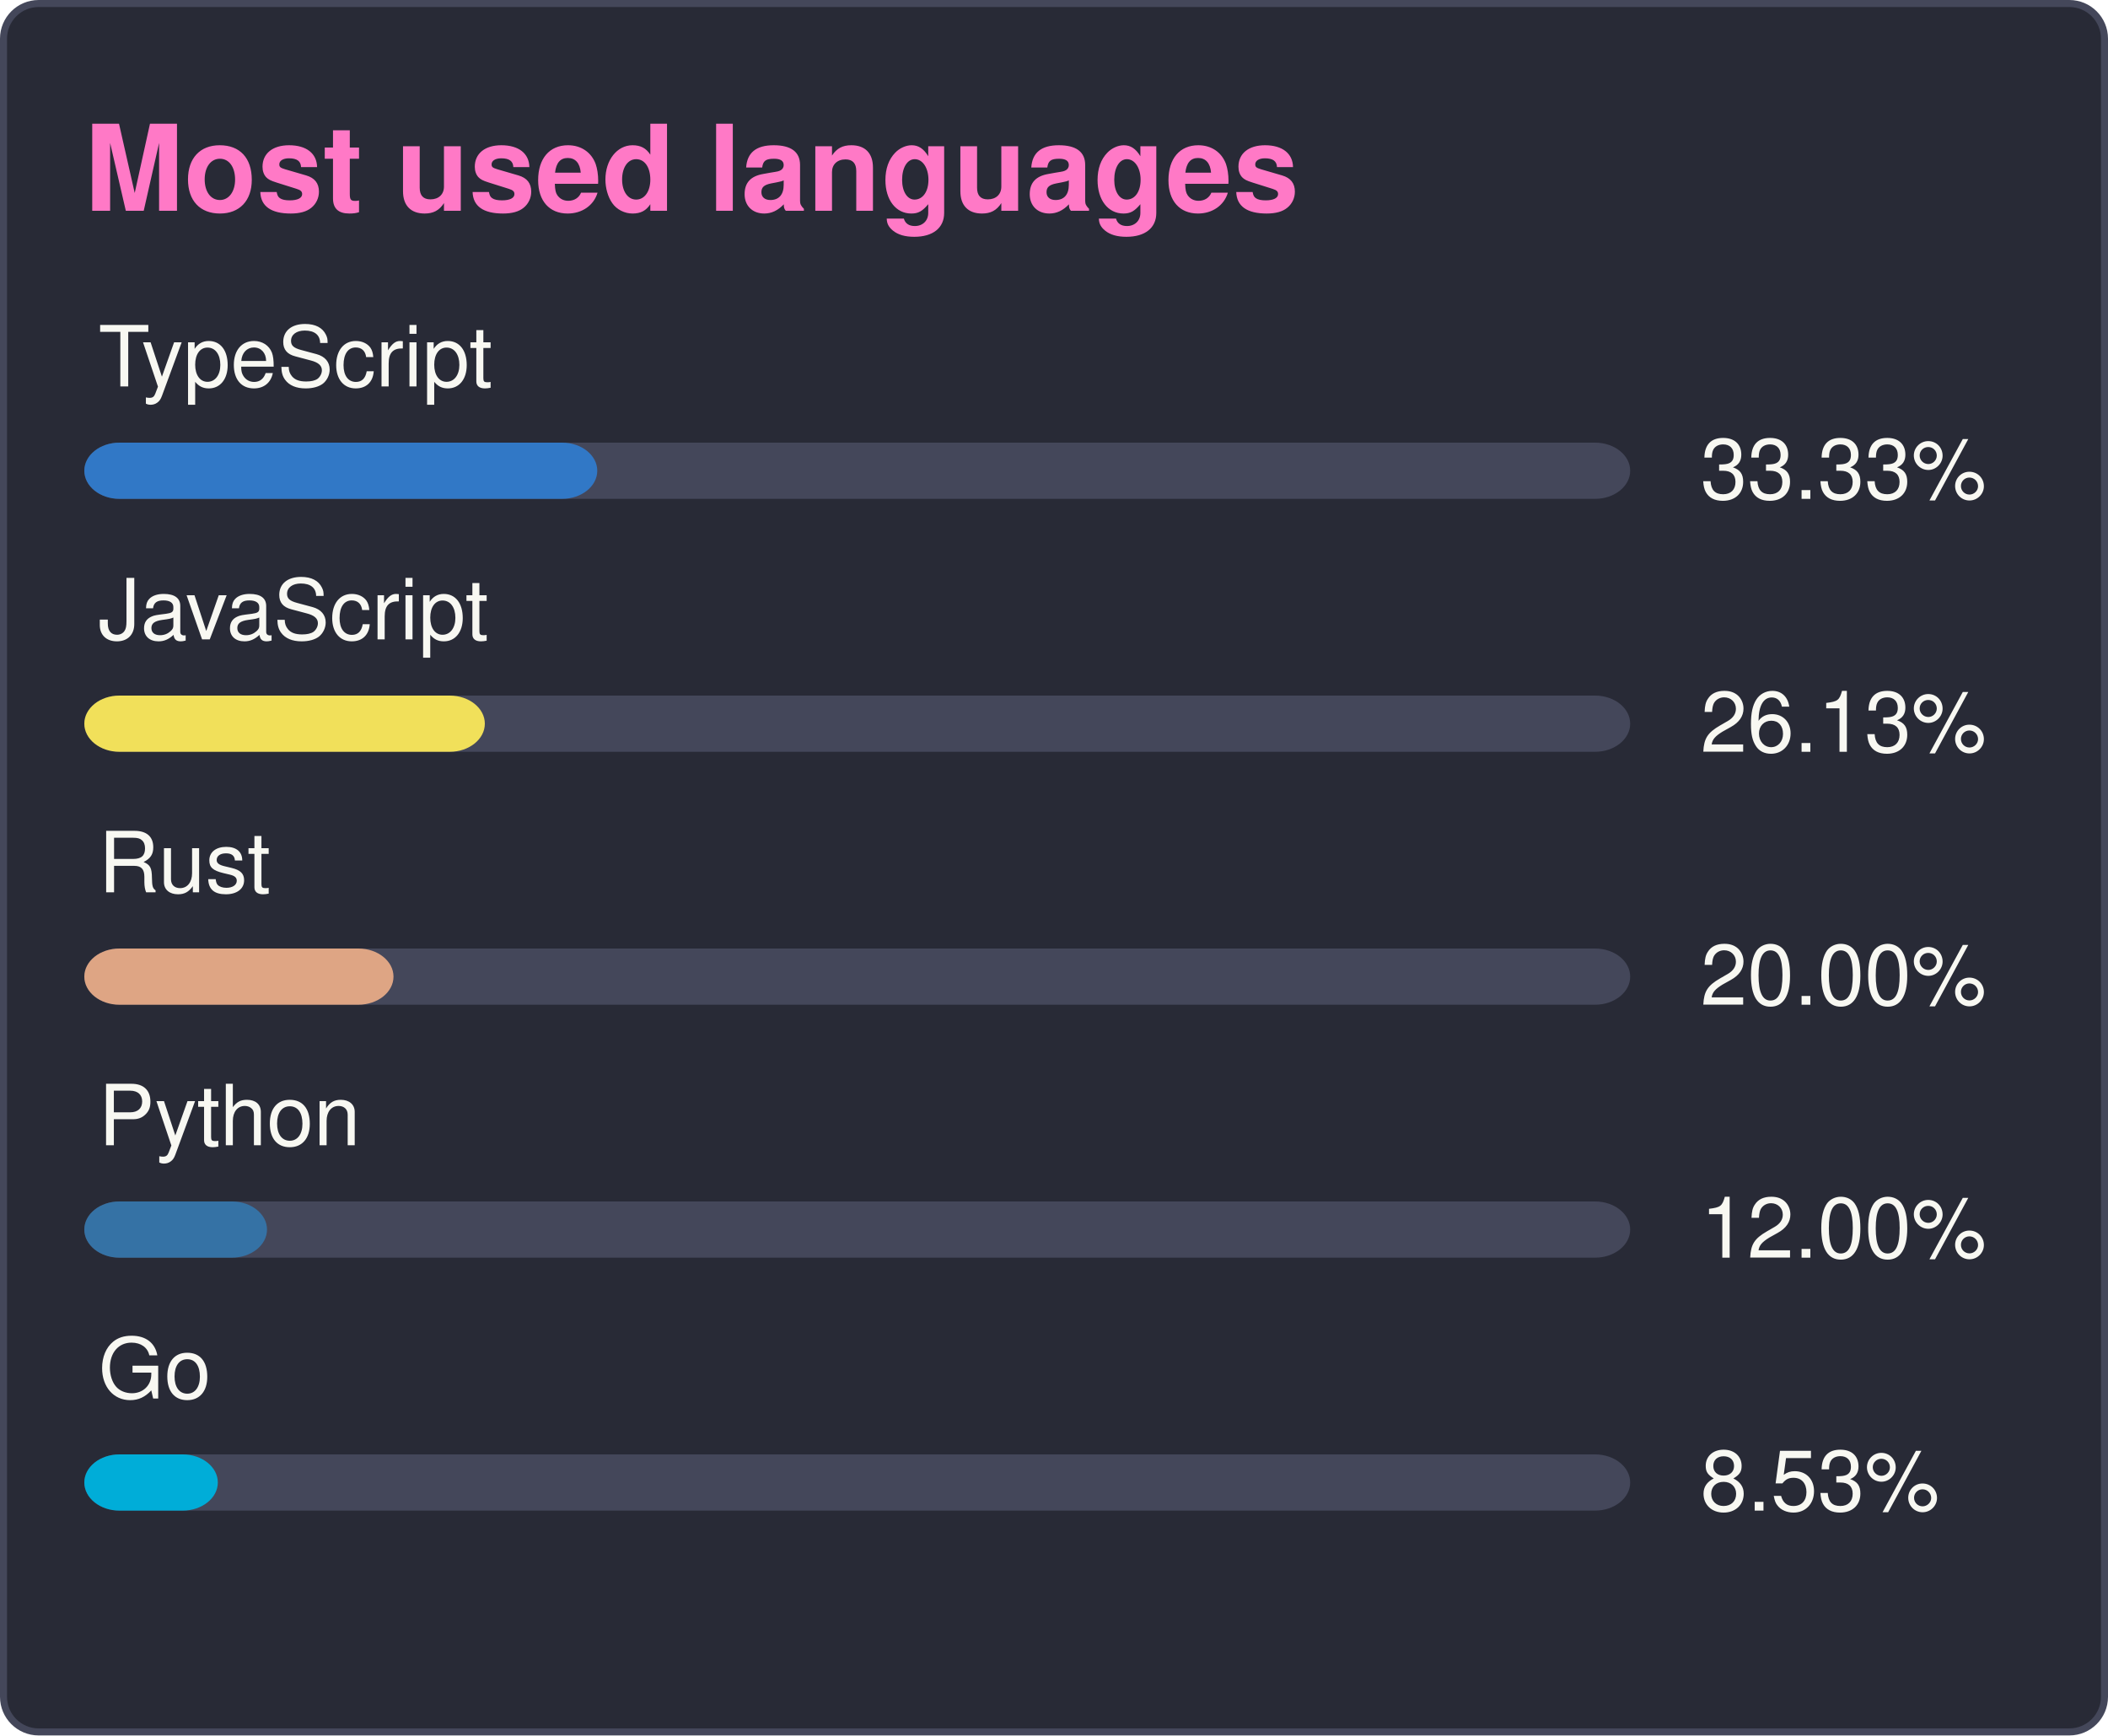
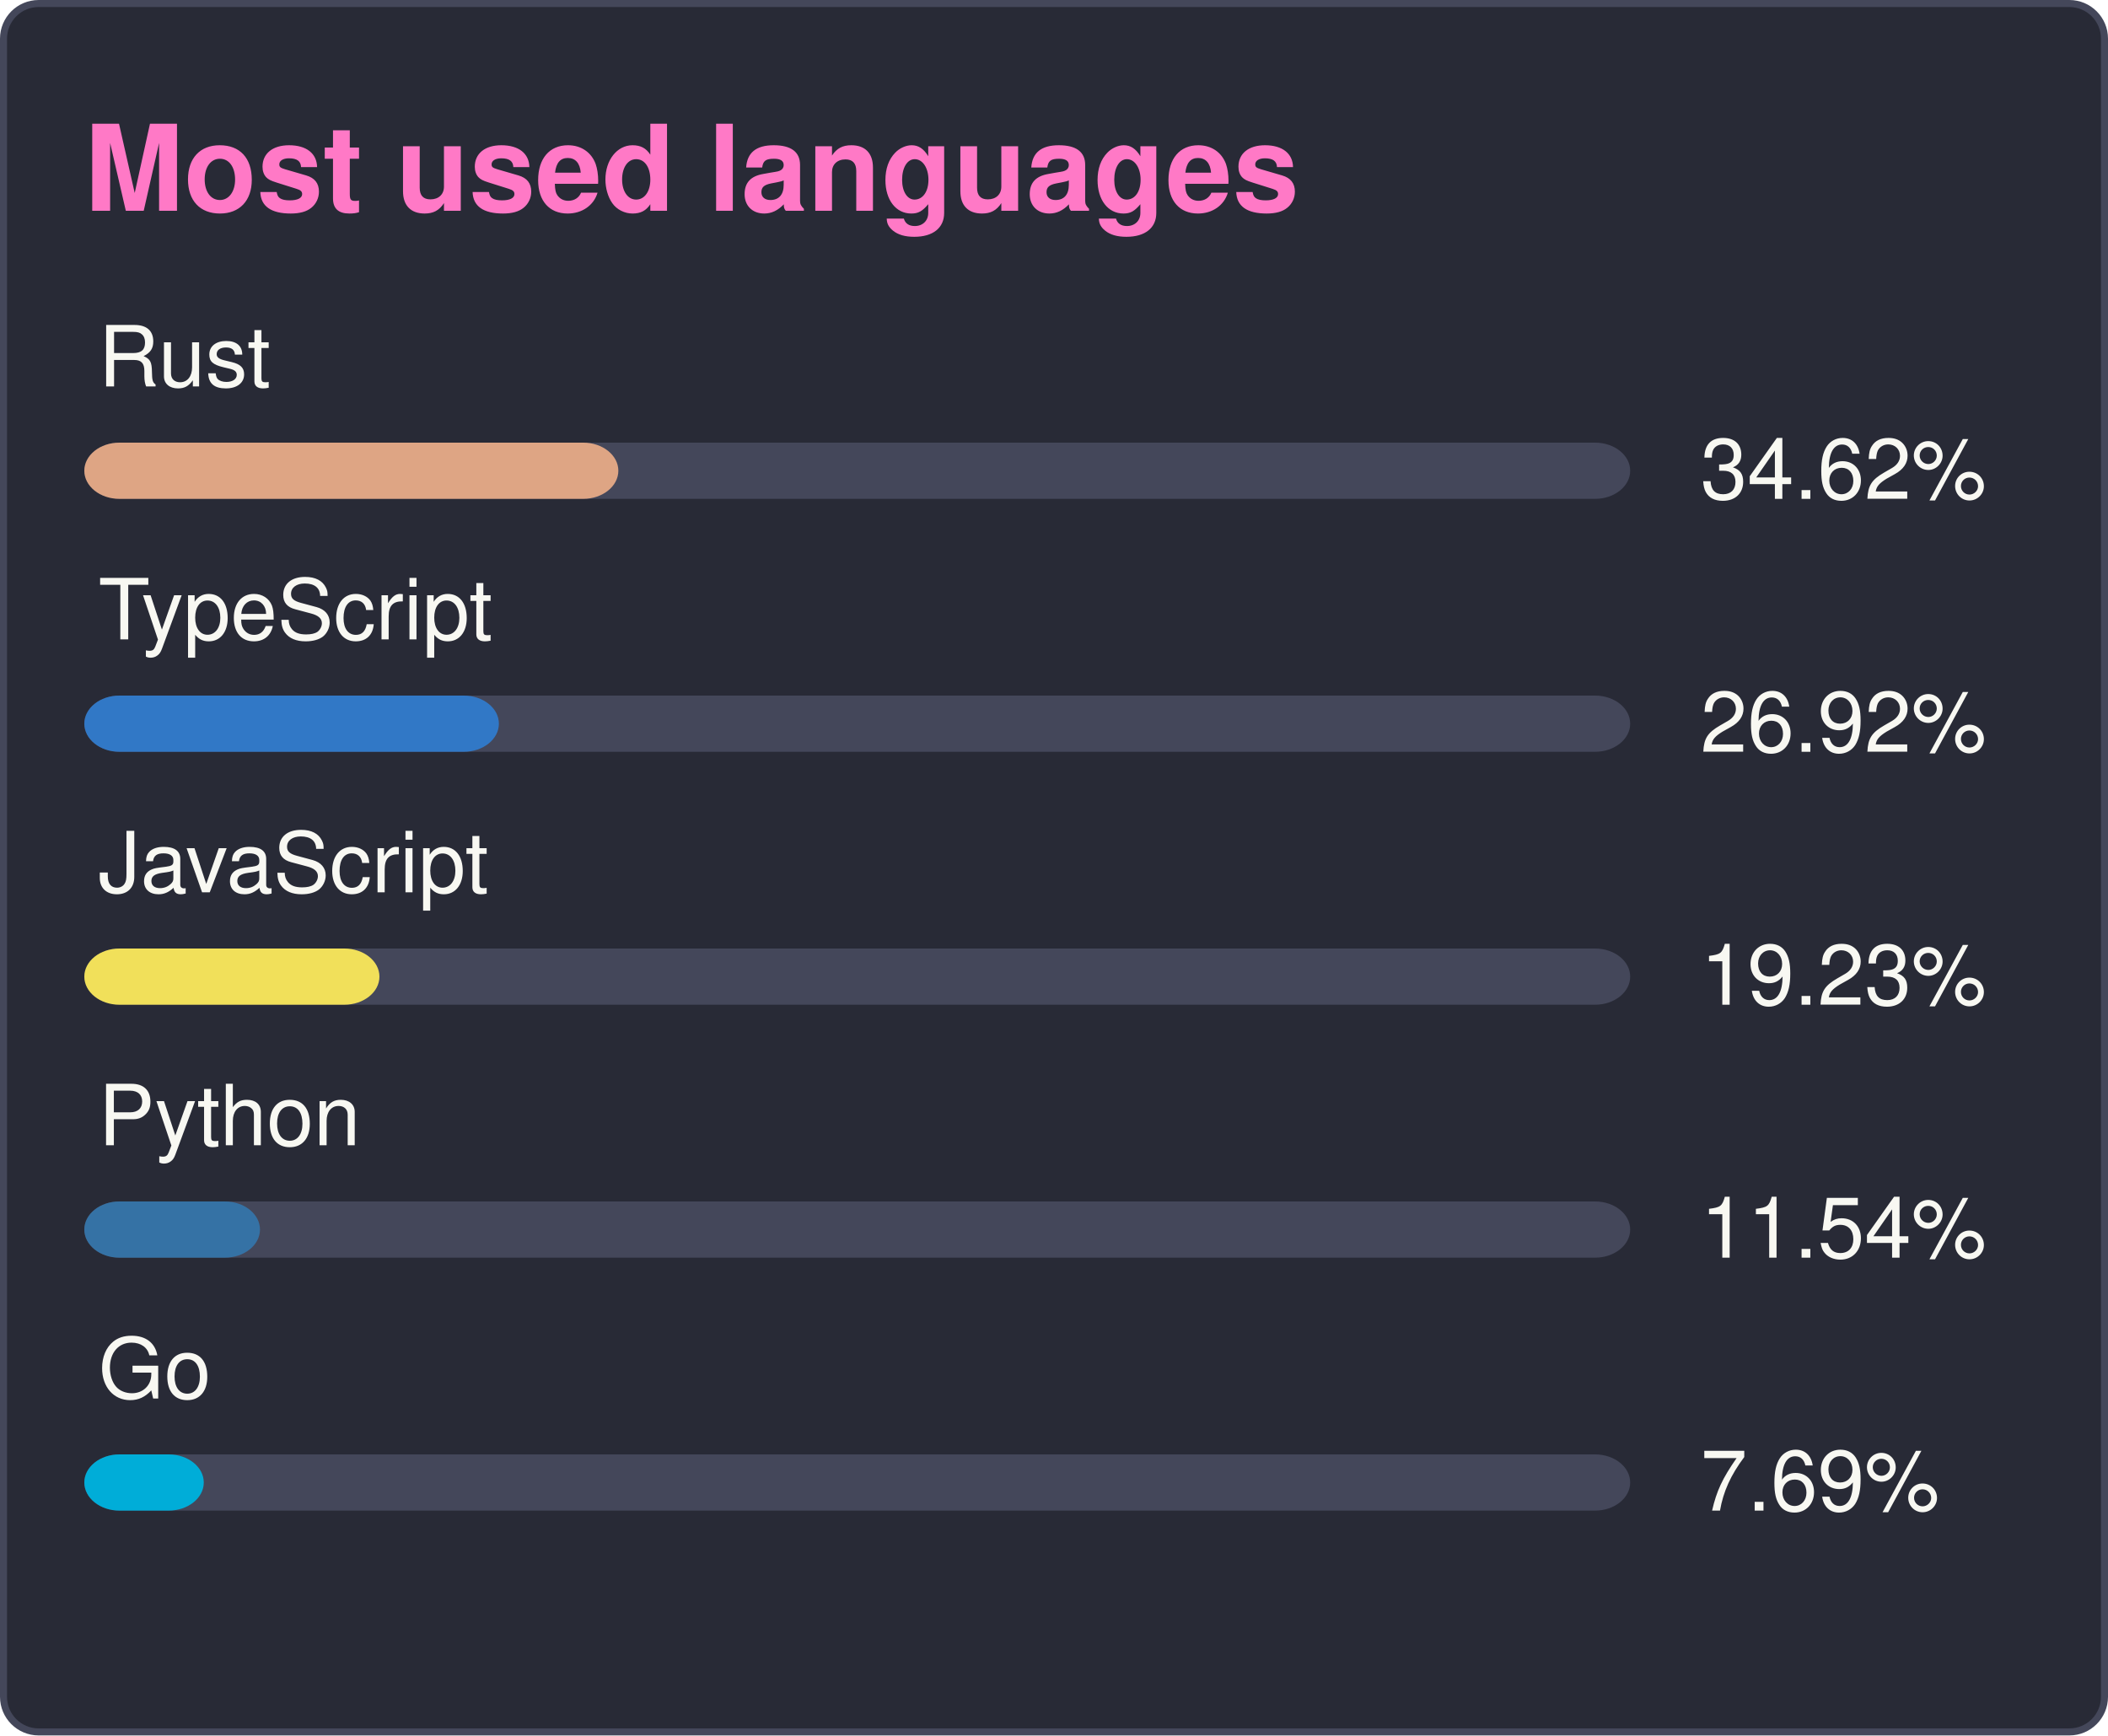
<svg xmlns="http://www.w3.org/2000/svg" width="300" height="247" viewBox="0 0 300 247" fill="none" role="img" aria-labelledby="title-id" aria-describedby="description-id">
  <style>
  /* 
    * Card styles for GitHub StatCrab
    * 
    * This file contains the styles for the base card component.
  */
  
  .title {
    font: 800 17px "Helvetica Neue", Helvetica, Arial, sans-serif;
  }
  
  .statsCard &gt; .row &gt; .label, .statsCard &gt; .row &gt; .value {
    font: 600 15px "Helvetica Neue", Helvetica, Arial, sans-serif;
  }
  
  .langsCard &gt; .row &gt; .label, .langsCard &gt; .row &gt; .value {
    font: 400 12px "Helvetica Neue", Helvetica, Arial, sans-serif;
  }
  
  /**
   * Dracula theme.
   * Based on the popular Dracula color scheme.
   */
  
  .title {
    fill: #ff79c6;
  }
  
  .label, .value {
    fill: #f8f8f2;
  }
  
  .icon {
    fill: #50fa7b;
  }
  
  .background {
    fill: #282a36;
    stroke: #44475a;
  }
  
  .progressBarBackground {
    fill: #44475a;
  }
  </style>
  <rect class="background" x="0.5" y="0.5" rx="5" width="299" height="246" stroke-opacity="1" />
  <g transform="translate(12, 30)">
    <text x="0" y="0" class="title">Most used languages</text>
  </g>
  <g class="langsCard" x="0" y="0">
    <g class="row">
-       <text x="14" y="55" class="label">TypeScript</text>
-       <text x="242" y="71" class="value">33.33%</text>
+       <text x="14" y="55" class="label">Rust</text>
+       <text x="242" y="71" class="value">34.62%</text>
      <svg width="220" x="12" y="63">
        <rect rx="5" ry="5" x="0" y="0" width="220" height="8" class="progressBarBackground" />
-         <rect rx="5" ry="5" x="0" y="0" width="73" height="8" fill="#3178c6" />
+         <rect rx="5" ry="5" x="0" y="0" width="76" height="8" fill="#dea584" />
      </svg>
    </g>
    <g class="row">
-       <text x="14" y="91" class="label">JavaScript</text>
-       <text x="242" y="107" class="value">26.13%</text>
+       <text x="14" y="91" class="label">TypeScript</text>
+       <text x="242" y="107" class="value">26.92%</text>
      <svg width="220" x="12" y="99">
        <rect rx="5" ry="5" x="0" y="0" width="220" height="8" class="progressBarBackground" />
-         <rect rx="5" ry="5" x="0" y="0" width="57" height="8" fill="#f1e05a" />
+         <rect rx="5" ry="5" x="0" y="0" width="59" height="8" fill="#3178c6" />
      </svg>
    </g>
    <g class="row">
-       <text x="14" y="127" class="label">Rust</text>
-       <text x="242" y="143" class="value">20.00%</text>
+       <text x="14" y="127" class="label">JavaScript</text>
+       <text x="242" y="143" class="value">19.23%</text>
      <svg width="220" x="12" y="135">
        <rect rx="5" ry="5" x="0" y="0" width="220" height="8" class="progressBarBackground" />
-         <rect rx="5" ry="5" x="0" y="0" width="44" height="8" fill="#dea584" />
+         <rect rx="5" ry="5" x="0" y="0" width="42" height="8" fill="#f1e05a" />
      </svg>
    </g>
    <g class="row">
      <text x="14" y="163" class="label">Python</text>
-       <text x="242" y="179" class="value">12.00%</text>
+       <text x="242" y="179" class="value">11.54%</text>
      <svg width="220" x="12" y="171">
        <rect rx="5" ry="5" x="0" y="0" width="220" height="8" class="progressBarBackground" />
-         <rect rx="5" ry="5" x="0" y="0" width="26" height="8" fill="#3572A5" />
+         <rect rx="5" ry="5" x="0" y="0" width="25" height="8" fill="#3572A5" />
      </svg>
    </g>
    <g class="row">
      <text x="14" y="199" class="label">Go</text>
-       <text x="242" y="215" class="value">8.53%</text>
+       <text x="242" y="215" class="value">7.69%</text>
      <svg width="220" x="12" y="207">
        <rect rx="5" ry="5" x="0" y="0" width="220" height="8" class="progressBarBackground" />
-         <rect rx="5" ry="5" x="0" y="0" width="19" height="8" fill="#00ADD8" />
+         <rect rx="5" ry="5" x="0" y="0" width="17" height="8" fill="#00ADD8" />
      </svg>
    </g>
  </g>
</svg>
